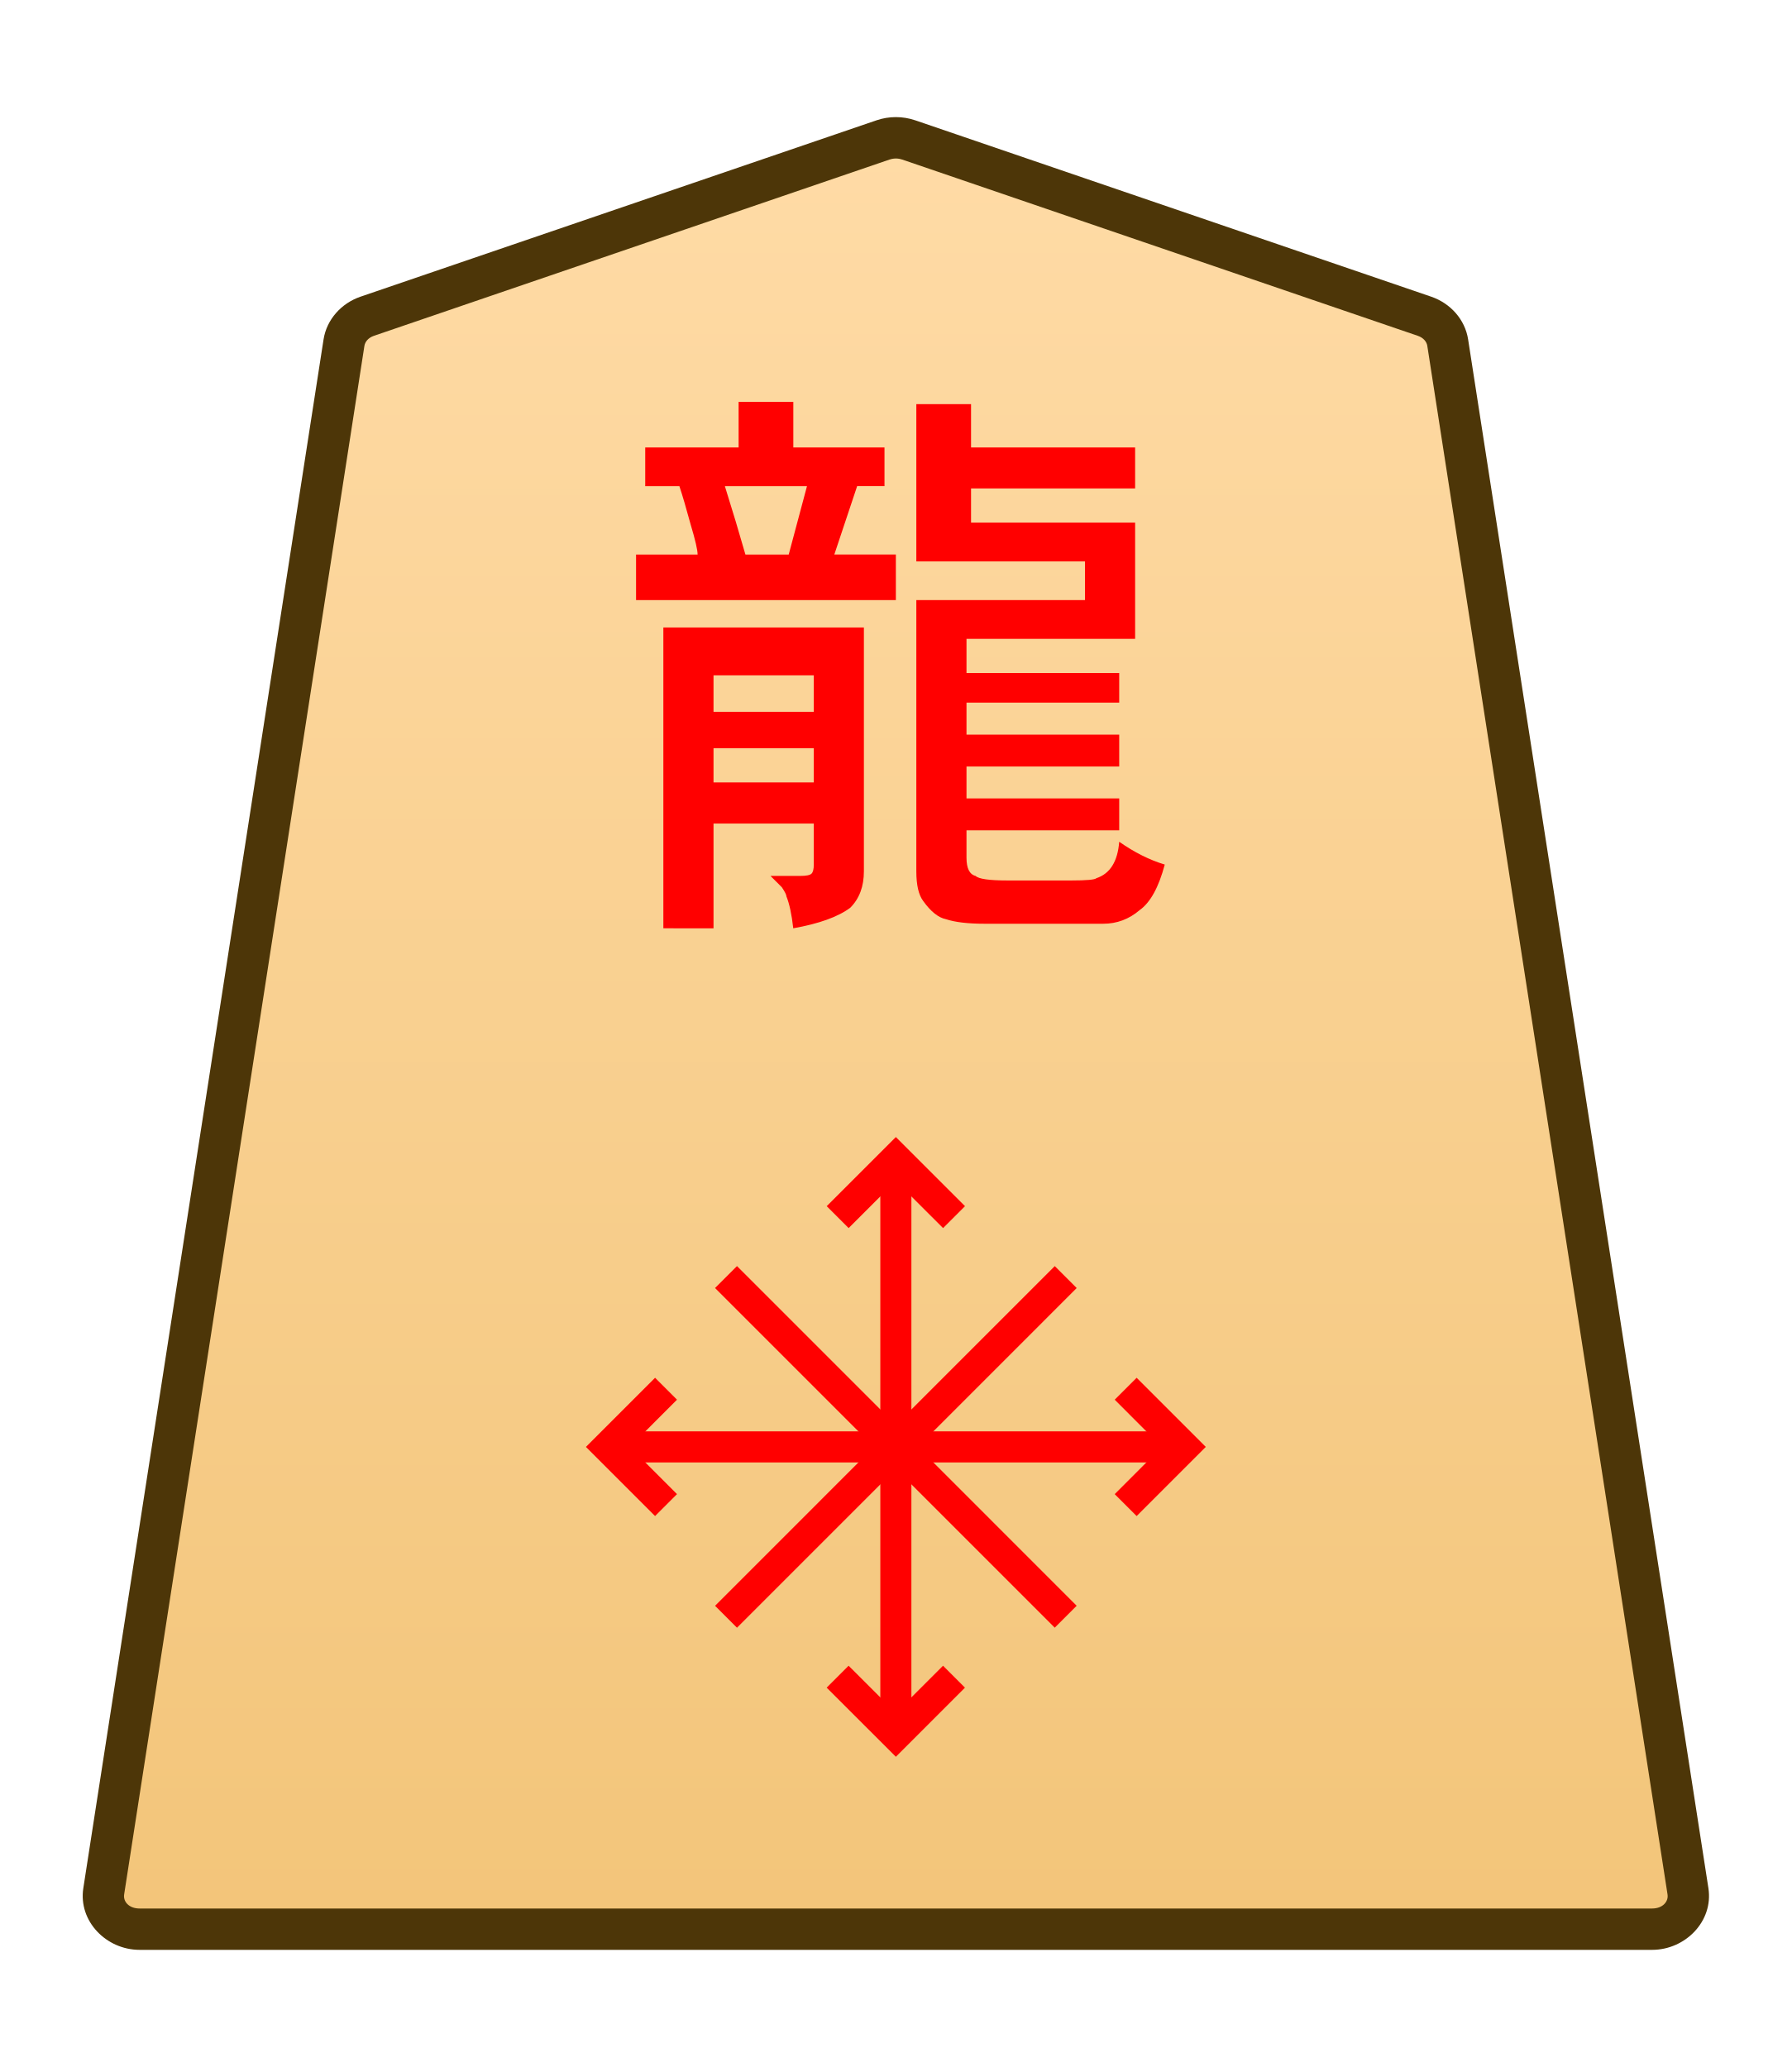
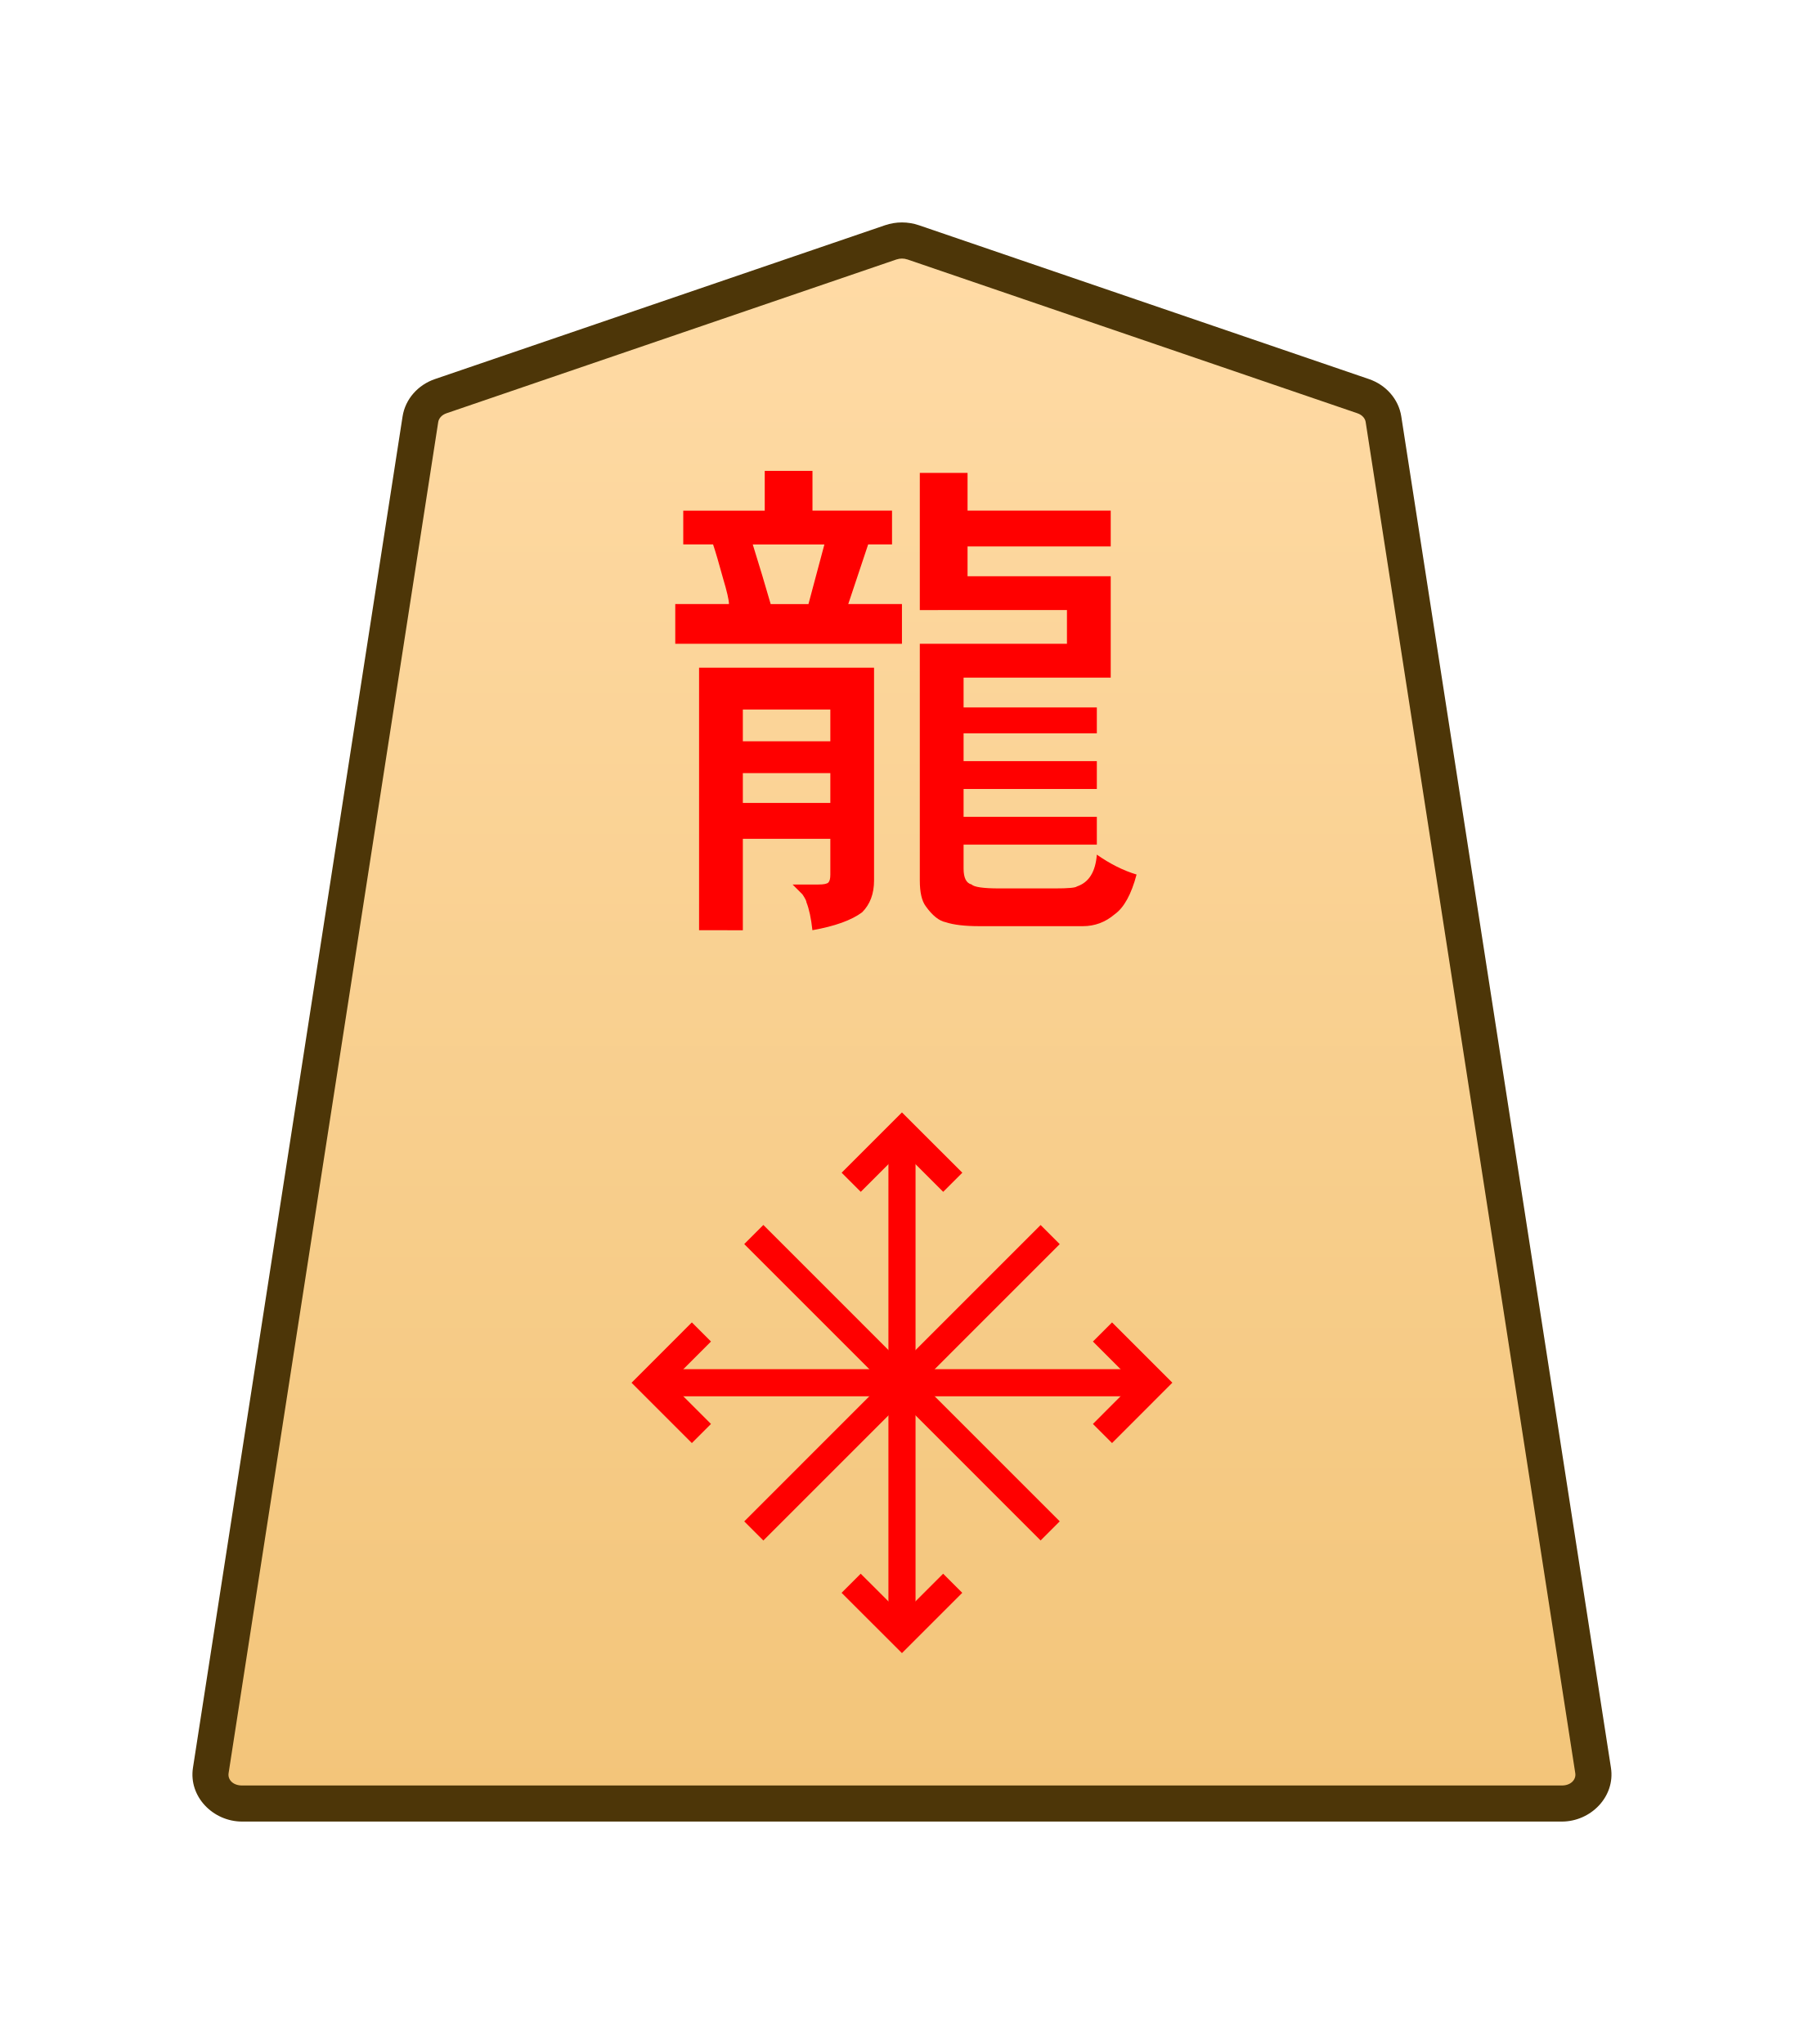
- <svg xmlns="http://www.w3.org/2000/svg" xmlns:xlink="http://www.w3.org/1999/xlink" width="26mm" height="30mm" viewBox="0 0 26 30" version="1.1" id="svg1">
+ <svg xmlns="http://www.w3.org/2000/svg" xmlns:xlink="http://www.w3.org/1999/xlink" width="30mm" height="34mm" viewBox="0 0 30 34" version="1.1" id="svg1">
  <defs id="defs1">
    <linearGradient id="linearGradient22">
      <stop style="stop-color:#ffdba6;stop-opacity:1;" offset="0" id="stop21" />
      <stop style="stop-color:#f2c478;stop-opacity:1;" offset="1" id="stop22" />
    </linearGradient>
    <clipPath clipPathUnits="userSpaceOnUse" id="clipPath1360">
      <path d="M 0,2834.646 H 2834.646 V 0 H 0 Z" transform="translate(-531.9814,-1475.178)" id="path1360" />
    </clipPath>
-     <linearGradient xlink:href="#linearGradient22" id="linearGradient27" gradientUnits="userSpaceOnUse" gradientTransform="translate(170.0777,-212.6033)" x1="289.069" y1="220.195" x2="289.07" y2="143.722" />
+     <linearGradient xlink:href="#linearGradient22" id="linearGradient57" gradientUnits="userSpaceOnUse" gradientTransform="translate(-2279.056,-212.6033)" x1="289.069" y1="220.195" x2="289.07" y2="143.722" />
  </defs>
  <g id="layer1" transform="translate(-864)">
-     <g id="path1359" clip-path="url(#clipPath1360)" transform="matrix(0.3527778,0,0,-0.3527778,884.6712,4.589925)">
-       <path style="color:#000000;fill:url(#linearGradient27);stroke-miterlimit:10;-inkscape-stroke:none" d="m 0,0 -21.223,7.255 c -0.337,0.115 -0.707,0.115 -1.044,0 L -43.49,0 c -0.512,-0.175 -0.879,-0.592 -0.956,-1.088 L -54.328,-64.8 c -0.128,-0.823 0.569,-1.559 1.477,-1.559 h 31.106 31.106 c 0.907,0 1.605,0.736 1.477,1.559 L 0.955,-1.088 C 0.879,-0.592 0.512,-0.175 0,0" id="path97" />
+     <g id="path1359" clip-path="url(#clipPath1360)" transform="matrix(0.3527778,0,0,-0.3527778,886.6712,6.590215)">
+       <path style="color:#000000;fill:url(#linearGradient57);stroke-miterlimit:10;-inkscape-stroke:none" d="m 0,0 -21.223,7.255 c -0.337,0.115 -0.707,0.115 -1.044,0 L -43.49,0 c -0.512,-0.175 -0.879,-0.592 -0.956,-1.088 L -54.328,-64.8 c -0.128,-0.823 0.569,-1.559 1.477,-1.559 h 31.106 31.106 c 0.907,0 1.605,0.736 1.477,1.559 L 0.955,-1.088 C 0.879,-0.592 0.512,-0.175 0,0" id="path97" />
      <path style="color:#000000;fill:#4d3608;stroke-miterlimit:10;-inkscape-stroke:none" d="m -52.852,-67.209 c -1.368,0 -2.528,1.177 -2.316,2.539 l 9.881,63.713 c 0.129,0.829 0.736,1.493 1.521,1.762 l 21.225,7.256 c 0.517,0.176 1.075,0.176 1.592,0 h 0.002 L 0.275,0.805 C 1.06,0.536 1.667,-0.127 1.795,-0.957 v -0.002 L 11.678,-64.67 c 0.212,-1.363 -0.949,-2.539 -2.316,-2.539 H -21.744 Z m 0,1.701 h 31.107 31.105 c 0.447,0 0.681,0.293 0.637,0.576 v 0.002 L 0.115,-1.217 c -0.025,0.161 -0.152,0.331 -0.391,0.412 L -21.498,6.451 v -0.002 c -0.157,0.054 -0.337,0.054 -0.494,0 v 0.002 l -21.223,-7.256 c -0.238,-0.082 -0.365,-0.251 -0.391,-0.414 l -9.883,-63.711 v -0.002 c -0.044,-0.284 0.188,-0.576 0.637,-0.576 z" id="path98" />
    </g>
-     <path style="color:#000000;fill:#ff0000;stroke-miterlimit:10;-inkscape-stroke:none" d="M -0.639,0 V 23.693 H 0.639 V 0 Z" id="path1361" transform="matrix(0.3527778,0,0,-0.3527778,876.9999,25.1794)" />
-     <path style="color:#000000;fill:#ff0000;stroke-miterlimit:10;-inkscape-stroke:none" d="M 0.451,-0.451 -0.451,0.451 2.393,3.295 5.238,0.451 4.336,-0.451 2.393,1.49 Z" id="path1363" transform="matrix(0.3527778,0,0,-0.3527778,876.1556,17.66518)" />
-     <path style="color:#000000;fill:#ff0000;stroke-miterlimit:10;-inkscape-stroke:none" d="m -2.393,-3.295 -2.846,2.844 0.902,0.902 1.943,-1.941 1.941,1.941 0.902,-0.902 z" id="path1365" transform="matrix(0.3527778,0,0,-0.3527778,877.8443,24.33506)" />
-     <path style="color:#000000;fill:#ff0000;stroke-miterlimit:10;-inkscape-stroke:none" d="M -23.693,-0.639 V 0.639 H 0 v -1.277 z" id="path1367" transform="matrix(0.3527778,0,0,-0.3527778,881.1792,21.0001)" />
-     <path style="color:#000000;fill:#ff0000;stroke-miterlimit:10;-inkscape-stroke:none" d="M -0.451,-0.451 -3.295,2.393 -0.451,5.238 0.451,4.336 -1.49,2.393 0.451,0.451 Z" id="path1369" transform="matrix(0.3527778,0,0,-0.3527778,873.665,21.84444)" />
-     <path style="color:#000000;fill:#ff0000;stroke-miterlimit:10;-inkscape-stroke:none" d="M 0.451,-5.238 -0.451,-4.336 1.49,-2.393 -0.451,-0.451 0.451,0.451 3.295,-2.393 Z" id="path1371" transform="matrix(0.3527778,0,0,-0.3527778,880.3349,20.15581)" />
-     <path style="fill:#ff0000;stroke-width:0.353" d="m 875.809,11.356 v -0.496 h -1.455 v 0.496 z m 0,-1.025 V 9.802 h -1.455 V 10.331 Z m -2.183,3.142 V 9.107 h 2.91 v 3.539 q 0,0.331 -0.198,0.529 -0.265,0.198 -0.827,0.298 -0.033,-0.298 -0.099,-0.463 0,-0.033 -0.066,-0.132 -0.066,-0.066 -0.165,-0.165 h 0.43 q 0.132,0 0.165,-0.033 0.033,-0.033 0.033,-0.132 v -0.595 h -1.455 v 1.521 z m 3.671,-5.325 V 5.866 h 0.794 v 0.628 h 2.381 v 0.595 h -2.381 v 0.496 h 2.381 v 1.687 h -2.447 v 0.496 h 2.216 v 0.43 h -2.216 V 10.662 h 2.216 v 0.463 h -2.216 v 0.463 h 2.216 v 0.463 h -2.216 v 0.397 q 0,0.232 0.132,0.265 0.066,0.066 0.463,0.066 h 0.926 q 0.331,0 0.364,-0.033 0.298,-0.099 0.331,-0.529 0.331,0.232 0.661,0.331 -0.132,0.496 -0.364,0.661 -0.232,0.198 -0.529,0.198 h -1.72 q -0.364,0 -0.562,-0.066 -0.165,-0.033 -0.331,-0.265 -0.099,-0.132 -0.099,-0.43 V 8.71 h 2.447 V 8.148 Z m -1.852,-0.099 0.265,-0.992 h -1.191 Q 874.685,7.586 874.817,8.049 Z M 874.718,6.494 V 5.833 h 0.794 v 0.661 h 1.323 v 0.562 h -0.397 l -0.331,0.992 h 0.893 V 8.71 H 873.23 V 8.049 h 0.893 q 0,-0.099 -0.099,-0.43 -0.099,-0.364 -0.165,-0.562 h -0.496 V 6.494 Z" id="text1372" aria-label="龍" />
-     <path style="color:#000000;fill:#ff0000;stroke-miterlimit:10;-inkscape-stroke:none" d="M -0.451,-0.451 -14.424,13.523 -13.521,14.426 0.451,0.451 Z" id="path1389" transform="matrix(0.3527778,0,0,-0.3527778,879.4646,23.46472)" />
-     <path style="color:#000000;fill:#ff0000;stroke-miterlimit:10;-inkscape-stroke:none" d="m -13.521,-14.426 -0.902,0.902 13.973,13.975 0.902,-0.902 z" id="path1391" transform="matrix(0.3527778,0,0,-0.3527778,879.4646,18.53519)" />
+     <path style="color:#000000;fill:#ff0000;stroke-width:0.353;stroke-miterlimit:10;-inkscape-stroke:none" d="m 878.775,27.18 v -8.358 h 0.451 v 8.358 z" id="path1361" />
+     <path style="color:#000000;fill:#ff0000;stroke-width:0.353;stroke-miterlimit:10;-inkscape-stroke:none" d="m 878.315,19.825 -0.318,-0.318 1.003,-1.003 1.004,1.003 -0.318,0.318 -0.686,-0.685 z" id="path1363" />
+     <path style="color:#000000;fill:#ff0000;stroke-width:0.353;stroke-miterlimit:10;-inkscape-stroke:none" d="m 879,27.498 -1.004,-1.003 0.318,-0.318 0.686,0.685 0.685,-0.685 0.318,0.318 z" id="path1365" />
+     <path style="color:#000000;fill:#ff0000;stroke-width:0.353;stroke-miterlimit:10;-inkscape-stroke:none" d="m 874.821,23.226 v -0.451 h 8.358 v 0.451 z" id="path1367" />
+     <path style="color:#000000;fill:#ff0000;stroke-width:0.353;stroke-miterlimit:10;-inkscape-stroke:none" d="m 875.506,24.004 -1.003,-1.003 1.003,-1.004 0.318,0.318 -0.685,0.686 0.685,0.685 z" id="path1369" />
+     <path style="color:#000000;fill:#ff0000;stroke-width:0.353;stroke-miterlimit:10;-inkscape-stroke:none" d="m 882.494,24.004 -0.318,-0.318 0.685,-0.686 -0.685,-0.685 0.318,-0.318 1.003,1.003 z" id="path1371" />
+     <path style="fill:#ff0000;stroke-width:0.353" d="m 877.809,13.356 v -0.496 h -1.455 v 0.496 z m 0,-1.025 v -0.529 h -1.455 v 0.529 z m -2.183,3.142 v -4.366 h 2.91 v 3.539 q 0,0.331 -0.198,0.529 -0.265,0.198 -0.827,0.298 -0.033,-0.298 -0.099,-0.463 0,-0.033 -0.066,-0.132 -0.066,-0.066 -0.165,-0.165 h 0.43 q 0.132,0 0.165,-0.033 0.033,-0.033 0.033,-0.132 v -0.595 h -1.455 v 1.521 z m 3.671,-5.325 V 7.866 h 0.794 v 0.628 h 2.381 v 0.595 h -2.381 v 0.496 h 2.381 v 1.687 h -2.447 v 0.496 h 2.216 v 0.43 h -2.216 v 0.463 h 2.216 v 0.463 h -2.216 v 0.463 h 2.216 v 0.463 h -2.216 v 0.397 q 0,0.232 0.132,0.265 0.066,0.066 0.463,0.066 h 0.926 q 0.331,0 0.364,-0.033 0.298,-0.099 0.331,-0.529 0.331,0.232 0.661,0.331 -0.132,0.496 -0.364,0.661 -0.232,0.198 -0.529,0.198 h -1.72 q -0.364,0 -0.562,-0.066 -0.165,-0.033 -0.331,-0.265 -0.099,-0.132 -0.099,-0.43 v -3.936 h 2.447 v -0.562 z m -1.852,-0.099 0.265,-0.992 h -1.191 q 0.165,0.529 0.298,0.992 z M 876.718,8.495 V 7.833 h 0.794 v 0.661 h 1.323 v 0.562 h -0.397 l -0.331,0.992 h 0.893 v 0.661 h -3.77 v -0.661 h 0.893 q 0,-0.099 -0.099,-0.43 -0.099,-0.364 -0.165,-0.562 h -0.496 V 8.495 Z" id="text1372" aria-label="龍" />
+     <path style="color:#000000;fill:#ff0000;stroke-width:0.353;stroke-miterlimit:10;-inkscape-stroke:none" d="m 881.306,25.624 -4.929,-4.93 0.318,-0.318 4.929,4.93 z" id="path1389" />
+     <path style="color:#000000;fill:#ff0000;stroke-width:0.353;stroke-miterlimit:10;-inkscape-stroke:none" d="m 876.695,25.625 -0.318,-0.318 4.929,-4.93 0.318,0.318 z" id="path1391" />
  </g>
</svg>
